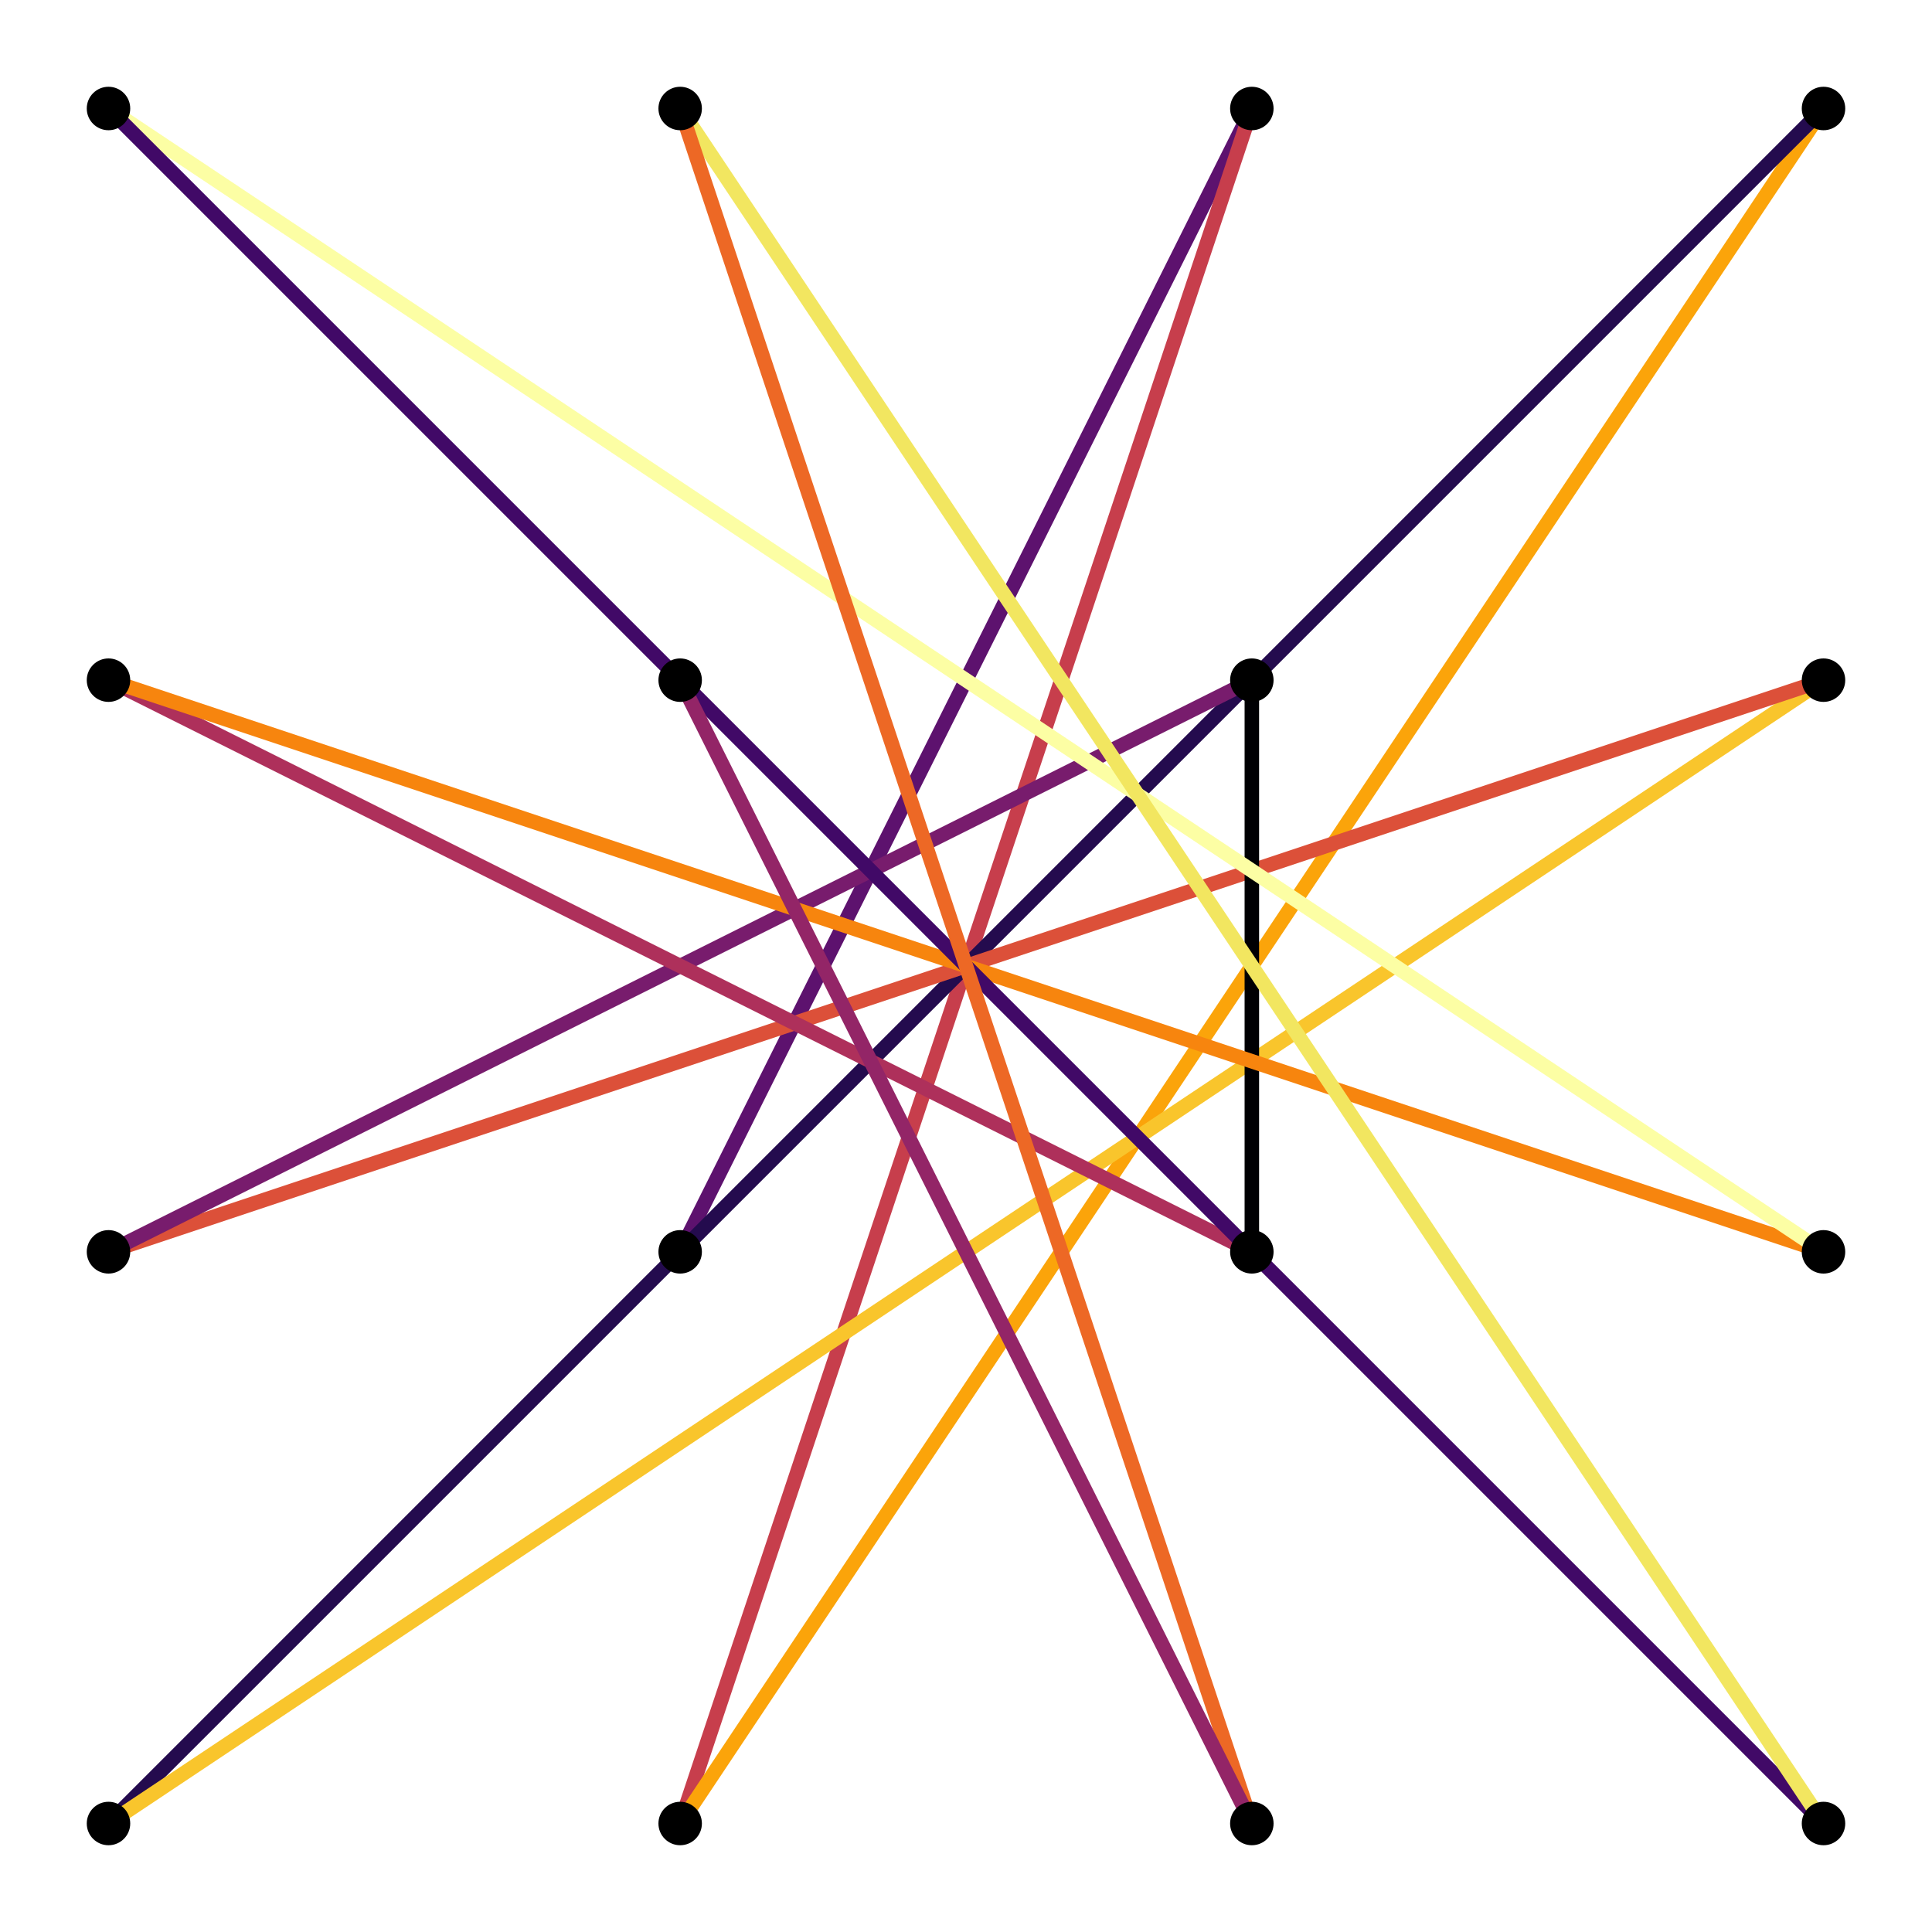
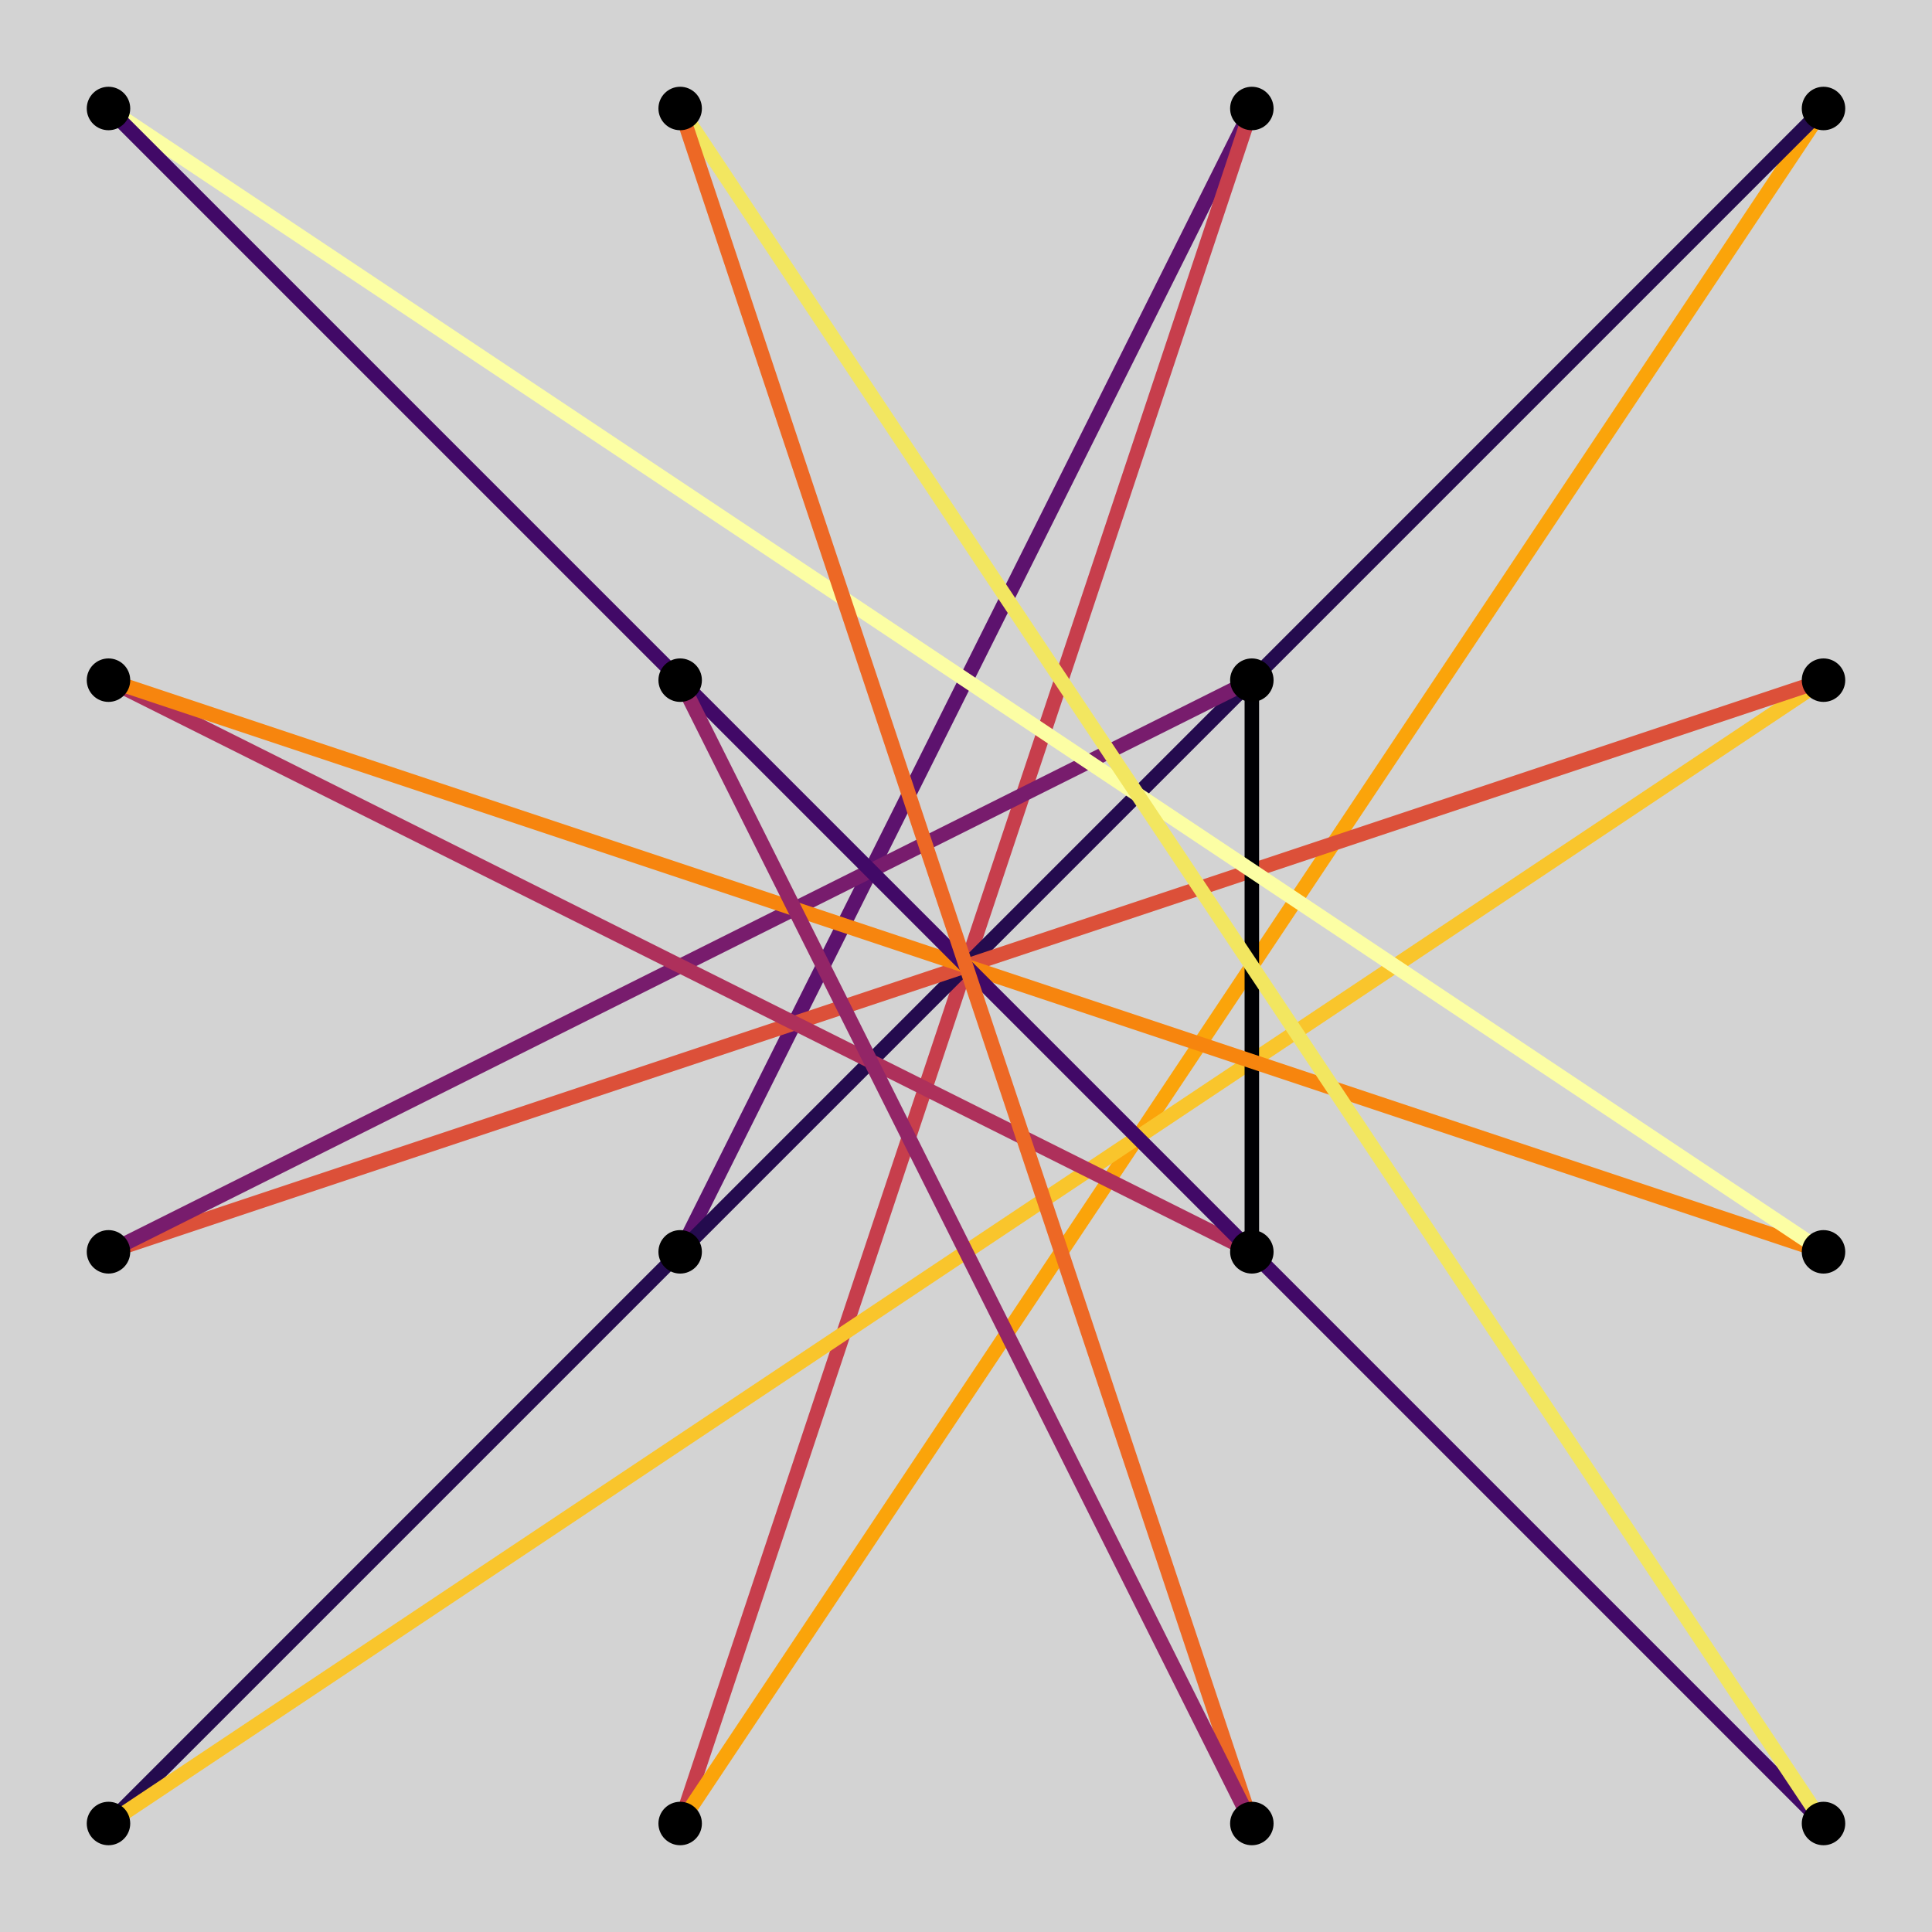
<svg xmlns="http://www.w3.org/2000/svg" width="400" height="400" viewBox="0 0 1600 1600">
  <defs>
-     <clipPath id="clip760">
+     <clipPath id="clip130">
      <rect x="0" y="0" width="1600" height="1600" />
    </clipPath>
  </defs>
-   <path clip-path="url(#clip760)" d=" M0 1600 L1600 1600 L1600 0 L0 0  Z   " fill="#ffffff" fill-rule="evenodd" fill-opacity="1" />
+   <path clip-path="url(#clip130)" d=" M0 1600 L1600 1600 L1600 0 L0 0  Z   " fill="#d3d3d3" fill-rule="evenodd" fill-opacity="1" />
  <defs>
-     <clipPath id="clip761">
+     <clipPath id="clip131">
      <rect x="320" y="160" width="1121" height="1121" />
    </clipPath>
  </defs>
-   <path clip-path="url(#clip760)" d=" M47.244 1552.76 L1552.76 1552.76 L1552.76 47.244 L47.244 47.244  Z   " fill="#ffffff" fill-rule="evenodd" fill-opacity="1" />
+   <path clip-path="url(#clip130)" d=" M47.244 1552.76 L1552.76 1552.76 L1552.76 47.244 L47.244 47.244  Z   " fill="#d3d3d3" fill-rule="evenodd" fill-opacity="1" />
  <defs>
-     <clipPath id="clip762">
+     <clipPath id="clip132">
      <rect x="47" y="47" width="1507" height="1507" />
    </clipPath>
  </defs>
-   <polyline clip-path="url(#clip762)" style="stroke:#5d126e; stroke-linecap:butt; stroke-linejoin:round; stroke-width:12; stroke-opacity:1; fill:none" points="   563.284,1036.72 1036.72,89.853    " />
-   <polyline clip-path="url(#clip762)" style="stroke:#c73e4c; stroke-linecap:butt; stroke-linejoin:round; stroke-width:12; stroke-opacity:1; fill:none" points="   1036.72,89.853 563.284,1510.15    " />
-   <polyline clip-path="url(#clip762)" style="stroke:#fba40a; stroke-linecap:butt; stroke-linejoin:round; stroke-width:12; stroke-opacity:1; fill:none" points="   563.284,1510.15 1510.15,89.853    " />
-   <polyline clip-path="url(#clip762)" style="stroke:#240b4e; stroke-linecap:butt; stroke-linejoin:round; stroke-width:12; stroke-opacity:1; fill:none" points="   1510.15,89.853 89.853,1510.15    " />
-   <polyline clip-path="url(#clip762)" style="stroke:#f9c52c; stroke-linecap:butt; stroke-linejoin:round; stroke-width:12; stroke-opacity:1; fill:none" points="   89.853,1510.15 1510.15,563.284    " />
-   <polyline clip-path="url(#clip762)" style="stroke:#dc5039; stroke-linecap:butt; stroke-linejoin:round; stroke-width:12; stroke-opacity:1; fill:none" points="   1510.15,563.284 89.853,1036.72    " />
-   <polyline clip-path="url(#clip762)" style="stroke:#781c6d; stroke-linecap:butt; stroke-linejoin:round; stroke-width:12; stroke-opacity:1; fill:none" points="   89.853,1036.72 1036.72,563.284    " />
-   <polyline clip-path="url(#clip762)" style="stroke:#000003; stroke-linecap:butt; stroke-linejoin:round; stroke-width:12; stroke-opacity:1; fill:none" points="   1036.72,563.284 1036.72,1036.72    " />
-   <polyline clip-path="url(#clip762)" style="stroke:#ae305b; stroke-linecap:butt; stroke-linejoin:round; stroke-width:12; stroke-opacity:1; fill:none" points="   1036.72,1036.72 89.853,563.284    " />
-   <polyline clip-path="url(#clip762)" style="stroke:#f7850e; stroke-linecap:butt; stroke-linejoin:round; stroke-width:12; stroke-opacity:1; fill:none" points="   89.853,563.284 1510.15,1036.72    " />
-   <polyline clip-path="url(#clip762)" style="stroke:#fcfea4; stroke-linecap:butt; stroke-linejoin:round; stroke-width:12; stroke-opacity:1; fill:none" points="   1510.15,1036.72 89.853,89.853    " />
-   <polyline clip-path="url(#clip762)" style="stroke:#410967; stroke-linecap:butt; stroke-linejoin:round; stroke-width:12; stroke-opacity:1; fill:none" points="   89.853,89.853 1510.15,1510.15    " />
-   <polyline clip-path="url(#clip762)" style="stroke:#f2e660; stroke-linecap:butt; stroke-linejoin:round; stroke-width:12; stroke-opacity:1; fill:none" points="   1510.15,1510.15 563.284,89.853    " />
-   <polyline clip-path="url(#clip762)" style="stroke:#ed6825; stroke-linecap:butt; stroke-linejoin:round; stroke-width:12; stroke-opacity:1; fill:none" points="   563.284,89.853 1036.72,1510.15    " />
-   <polyline clip-path="url(#clip762)" style="stroke:#932567; stroke-linecap:butt; stroke-linejoin:round; stroke-width:12; stroke-opacity:1; fill:none" points="   1036.72,1510.15 563.284,563.284    " />
-   <circle clip-path="url(#clip762)" cx="89.853" cy="1510.15" r="18" fill="#000000" fill-rule="evenodd" fill-opacity="1" stroke="none" />
-   <circle clip-path="url(#clip762)" cx="89.853" cy="1036.72" r="18" fill="#000000" fill-rule="evenodd" fill-opacity="1" stroke="none" />
-   <circle clip-path="url(#clip762)" cx="89.853" cy="563.284" r="18" fill="#000000" fill-rule="evenodd" fill-opacity="1" stroke="none" />
-   <circle clip-path="url(#clip762)" cx="89.853" cy="89.853" r="18" fill="#000000" fill-rule="evenodd" fill-opacity="1" stroke="none" />
-   <circle clip-path="url(#clip762)" cx="563.284" cy="1510.15" r="18" fill="#000000" fill-rule="evenodd" fill-opacity="1" stroke="none" />
-   <circle clip-path="url(#clip762)" cx="563.284" cy="1036.72" r="18" fill="#000000" fill-rule="evenodd" fill-opacity="1" stroke="none" />
-   <circle clip-path="url(#clip762)" cx="563.284" cy="563.284" r="18" fill="#000000" fill-rule="evenodd" fill-opacity="1" stroke="none" />
-   <circle clip-path="url(#clip762)" cx="563.284" cy="89.853" r="18" fill="#000000" fill-rule="evenodd" fill-opacity="1" stroke="none" />
-   <circle clip-path="url(#clip762)" cx="1036.72" cy="1510.15" r="18" fill="#000000" fill-rule="evenodd" fill-opacity="1" stroke="none" />
-   <circle clip-path="url(#clip762)" cx="1036.72" cy="1036.72" r="18" fill="#000000" fill-rule="evenodd" fill-opacity="1" stroke="none" />
-   <circle clip-path="url(#clip762)" cx="1036.72" cy="563.284" r="18" fill="#000000" fill-rule="evenodd" fill-opacity="1" stroke="none" />
-   <circle clip-path="url(#clip762)" cx="1036.72" cy="89.853" r="18" fill="#000000" fill-rule="evenodd" fill-opacity="1" stroke="none" />
-   <circle clip-path="url(#clip762)" cx="1510.15" cy="1510.15" r="18" fill="#000000" fill-rule="evenodd" fill-opacity="1" stroke="none" />
-   <circle clip-path="url(#clip762)" cx="1510.15" cy="1036.72" r="18" fill="#000000" fill-rule="evenodd" fill-opacity="1" stroke="none" />
-   <circle clip-path="url(#clip762)" cx="1510.15" cy="563.284" r="18" fill="#000000" fill-rule="evenodd" fill-opacity="1" stroke="none" />
-   <circle clip-path="url(#clip762)" cx="1510.15" cy="89.853" r="18" fill="#000000" fill-rule="evenodd" fill-opacity="1" stroke="none" />
+   <polyline clip-path="url(#clip132)" style="stroke:#5d126e; stroke-linecap:butt; stroke-linejoin:round; stroke-width:12; stroke-opacity:1; fill:none" points="   563.284,1036.72 1036.72,89.853    " />
+   <polyline clip-path="url(#clip132)" style="stroke:#c73e4c; stroke-linecap:butt; stroke-linejoin:round; stroke-width:12; stroke-opacity:1; fill:none" points="   1036.72,89.853 563.284,1510.15    " />
+   <polyline clip-path="url(#clip132)" style="stroke:#fba40a; stroke-linecap:butt; stroke-linejoin:round; stroke-width:12; stroke-opacity:1; fill:none" points="   563.284,1510.15 1510.15,89.853    " />
+   <polyline clip-path="url(#clip132)" style="stroke:#240b4e; stroke-linecap:butt; stroke-linejoin:round; stroke-width:12; stroke-opacity:1; fill:none" points="   1510.15,89.853 89.853,1510.15    " />
+   <polyline clip-path="url(#clip132)" style="stroke:#f9c52c; stroke-linecap:butt; stroke-linejoin:round; stroke-width:12; stroke-opacity:1; fill:none" points="   89.853,1510.15 1510.15,563.284    " />
+   <polyline clip-path="url(#clip132)" style="stroke:#dc5039; stroke-linecap:butt; stroke-linejoin:round; stroke-width:12; stroke-opacity:1; fill:none" points="   1510.15,563.284 89.853,1036.72    " />
+   <polyline clip-path="url(#clip132)" style="stroke:#781c6d; stroke-linecap:butt; stroke-linejoin:round; stroke-width:12; stroke-opacity:1; fill:none" points="   89.853,1036.72 1036.72,563.284    " />
+   <polyline clip-path="url(#clip132)" style="stroke:#000003; stroke-linecap:butt; stroke-linejoin:round; stroke-width:12; stroke-opacity:1; fill:none" points="   1036.72,563.284 1036.72,1036.72    " />
+   <polyline clip-path="url(#clip132)" style="stroke:#ae305b; stroke-linecap:butt; stroke-linejoin:round; stroke-width:12; stroke-opacity:1; fill:none" points="   1036.72,1036.72 89.853,563.284    " />
+   <polyline clip-path="url(#clip132)" style="stroke:#f7850e; stroke-linecap:butt; stroke-linejoin:round; stroke-width:12; stroke-opacity:1; fill:none" points="   89.853,563.284 1510.15,1036.72    " />
+   <polyline clip-path="url(#clip132)" style="stroke:#fcfea4; stroke-linecap:butt; stroke-linejoin:round; stroke-width:12; stroke-opacity:1; fill:none" points="   1510.15,1036.72 89.853,89.853    " />
+   <polyline clip-path="url(#clip132)" style="stroke:#410967; stroke-linecap:butt; stroke-linejoin:round; stroke-width:12; stroke-opacity:1; fill:none" points="   89.853,89.853 1510.15,1510.15    " />
+   <polyline clip-path="url(#clip132)" style="stroke:#f2e660; stroke-linecap:butt; stroke-linejoin:round; stroke-width:12; stroke-opacity:1; fill:none" points="   1510.15,1510.15 563.284,89.853    " />
+   <polyline clip-path="url(#clip132)" style="stroke:#ed6825; stroke-linecap:butt; stroke-linejoin:round; stroke-width:12; stroke-opacity:1; fill:none" points="   563.284,89.853 1036.72,1510.15    " />
+   <polyline clip-path="url(#clip132)" style="stroke:#932567; stroke-linecap:butt; stroke-linejoin:round; stroke-width:12; stroke-opacity:1; fill:none" points="   1036.72,1510.15 563.284,563.284    " />
+   <circle clip-path="url(#clip132)" cx="89.853" cy="1510.15" r="18" fill="#000000" fill-rule="evenodd" fill-opacity="1" stroke="none" />
+   <circle clip-path="url(#clip132)" cx="89.853" cy="1036.72" r="18" fill="#000000" fill-rule="evenodd" fill-opacity="1" stroke="none" />
+   <circle clip-path="url(#clip132)" cx="89.853" cy="563.284" r="18" fill="#000000" fill-rule="evenodd" fill-opacity="1" stroke="none" />
+   <circle clip-path="url(#clip132)" cx="89.853" cy="89.853" r="18" fill="#000000" fill-rule="evenodd" fill-opacity="1" stroke="none" />
+   <circle clip-path="url(#clip132)" cx="563.284" cy="1510.15" r="18" fill="#000000" fill-rule="evenodd" fill-opacity="1" stroke="none" />
+   <circle clip-path="url(#clip132)" cx="563.284" cy="1036.72" r="18" fill="#000000" fill-rule="evenodd" fill-opacity="1" stroke="none" />
+   <circle clip-path="url(#clip132)" cx="563.284" cy="563.284" r="18" fill="#000000" fill-rule="evenodd" fill-opacity="1" stroke="none" />
+   <circle clip-path="url(#clip132)" cx="563.284" cy="89.853" r="18" fill="#000000" fill-rule="evenodd" fill-opacity="1" stroke="none" />
+   <circle clip-path="url(#clip132)" cx="1036.72" cy="1510.15" r="18" fill="#000000" fill-rule="evenodd" fill-opacity="1" stroke="none" />
+   <circle clip-path="url(#clip132)" cx="1036.72" cy="1036.72" r="18" fill="#000000" fill-rule="evenodd" fill-opacity="1" stroke="none" />
+   <circle clip-path="url(#clip132)" cx="1036.72" cy="563.284" r="18" fill="#000000" fill-rule="evenodd" fill-opacity="1" stroke="none" />
+   <circle clip-path="url(#clip132)" cx="1036.72" cy="89.853" r="18" fill="#000000" fill-rule="evenodd" fill-opacity="1" stroke="none" />
+   <circle clip-path="url(#clip132)" cx="1510.15" cy="1510.15" r="18" fill="#000000" fill-rule="evenodd" fill-opacity="1" stroke="none" />
+   <circle clip-path="url(#clip132)" cx="1510.15" cy="1036.72" r="18" fill="#000000" fill-rule="evenodd" fill-opacity="1" stroke="none" />
+   <circle clip-path="url(#clip132)" cx="1510.15" cy="563.284" r="18" fill="#000000" fill-rule="evenodd" fill-opacity="1" stroke="none" />
+   <circle clip-path="url(#clip132)" cx="1510.15" cy="89.853" r="18" fill="#000000" fill-rule="evenodd" fill-opacity="1" stroke="none" />
</svg>
